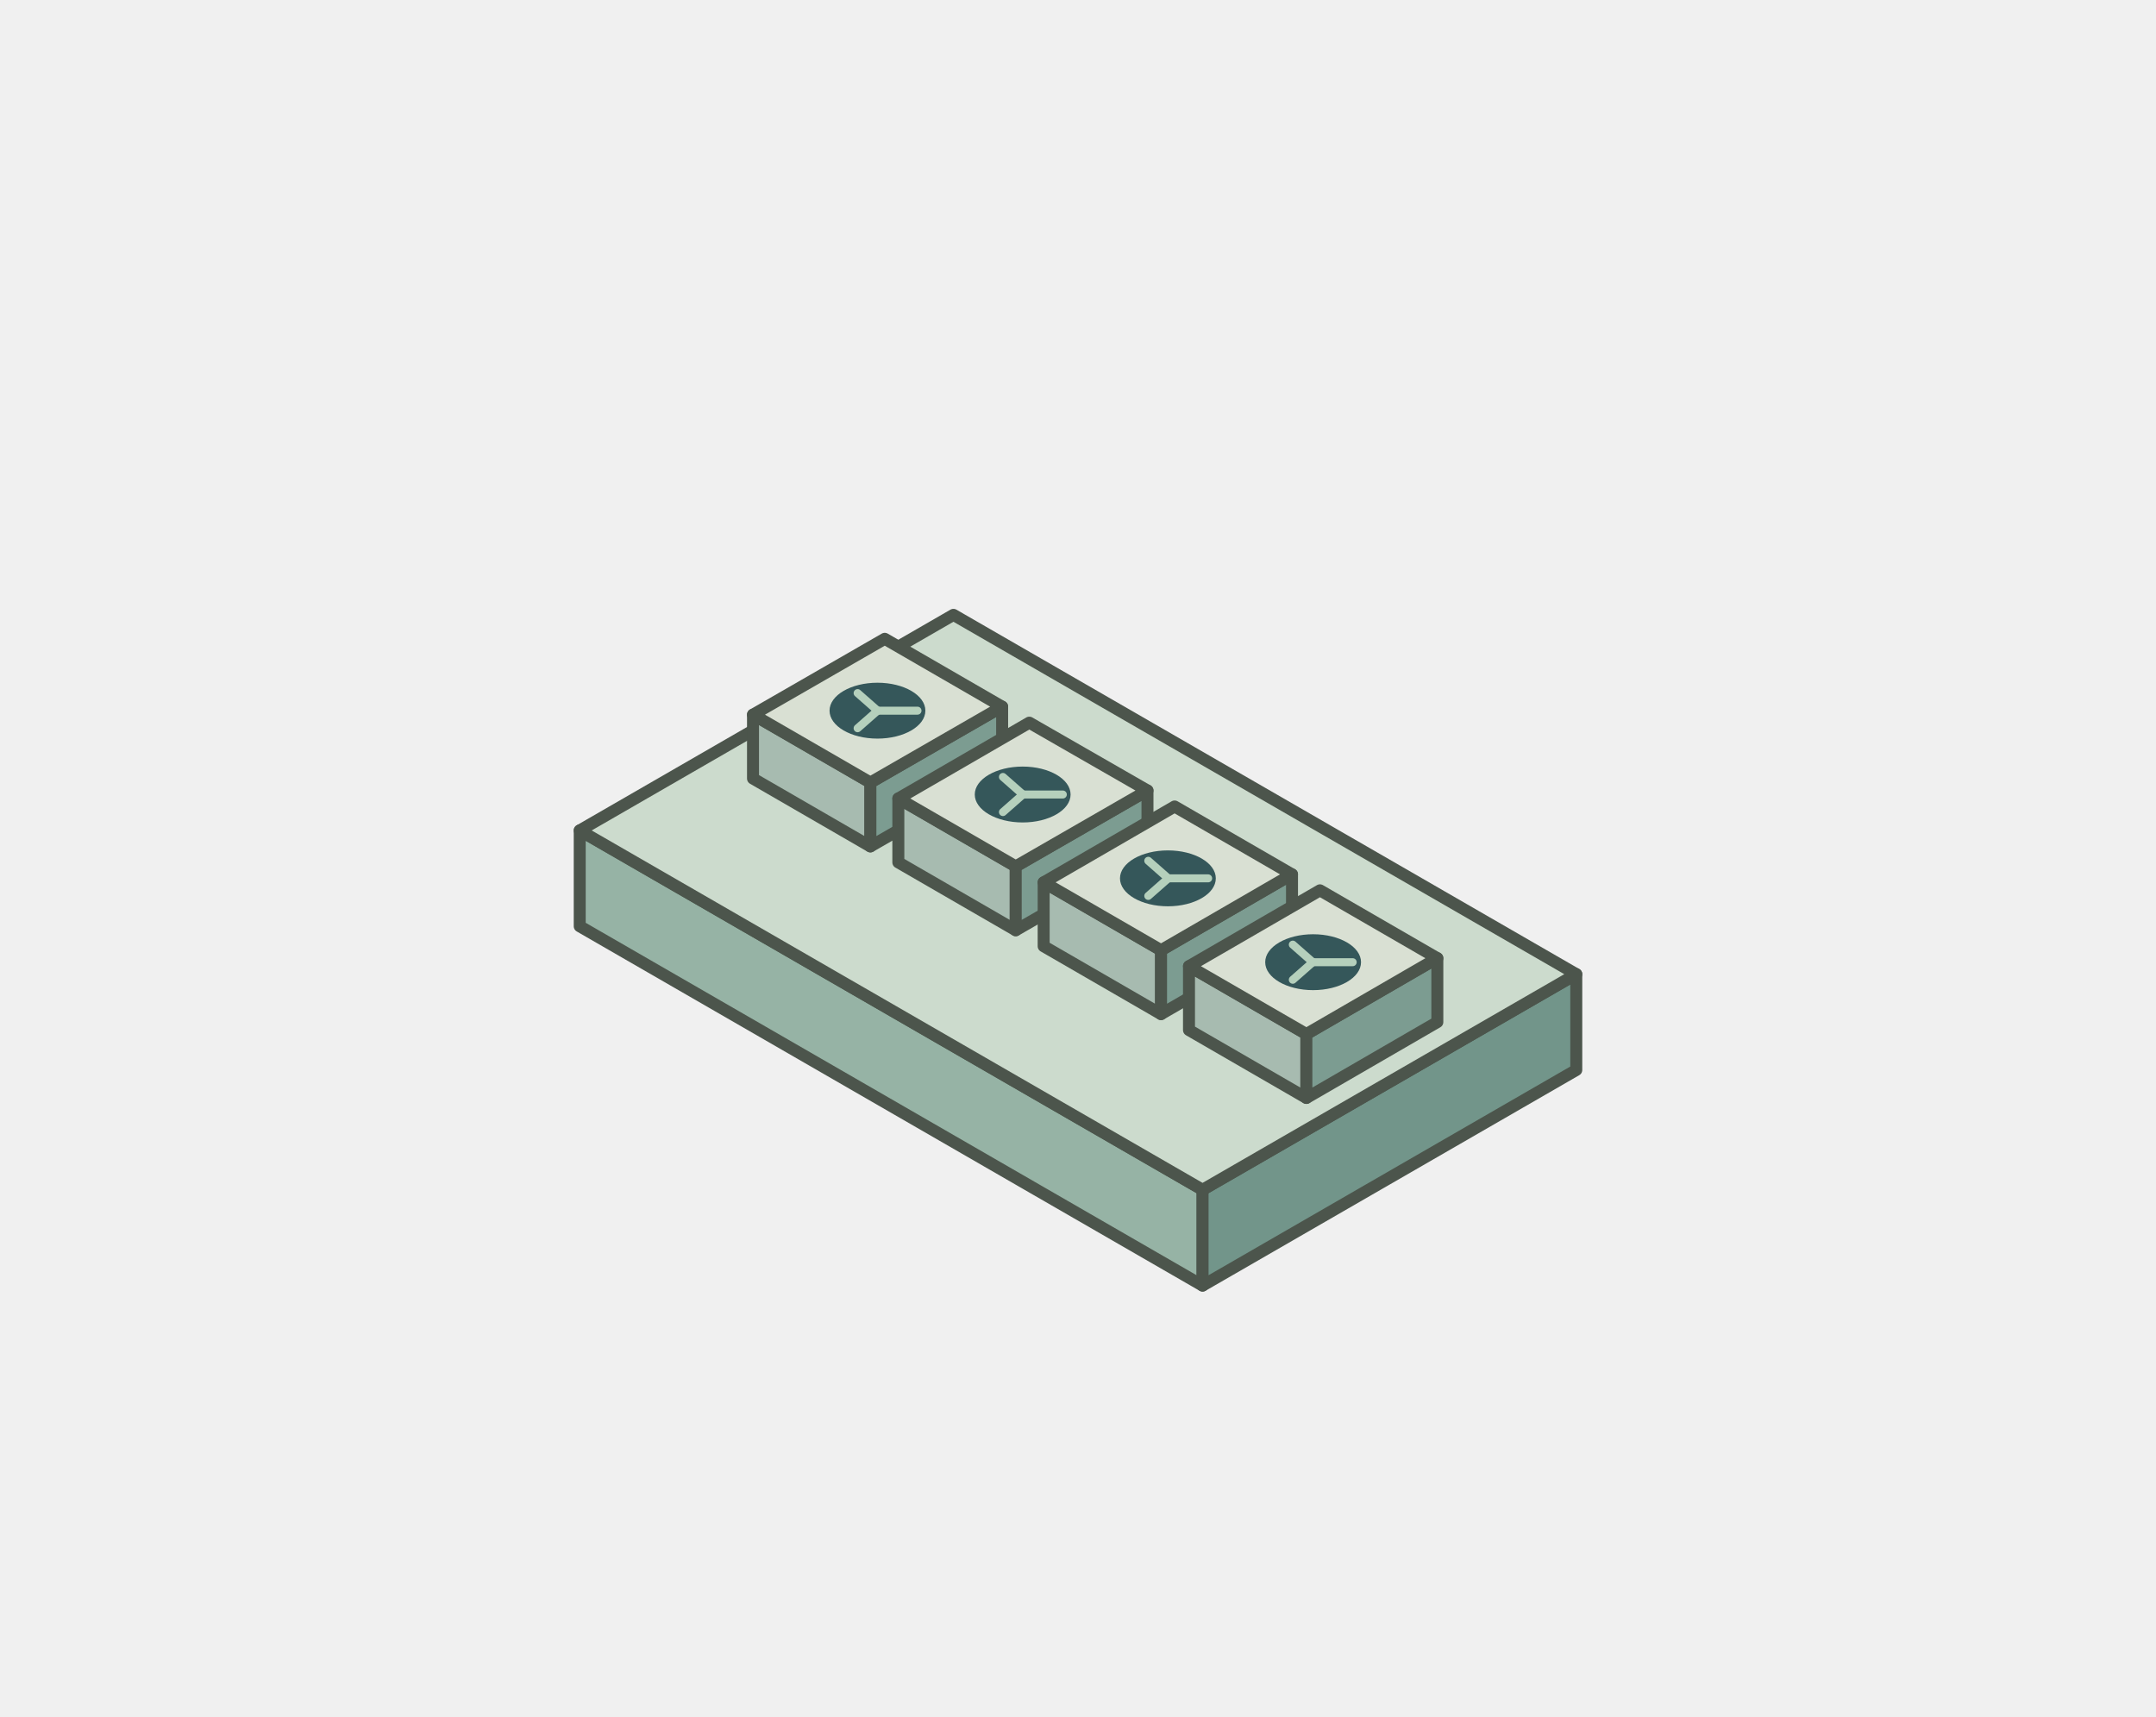
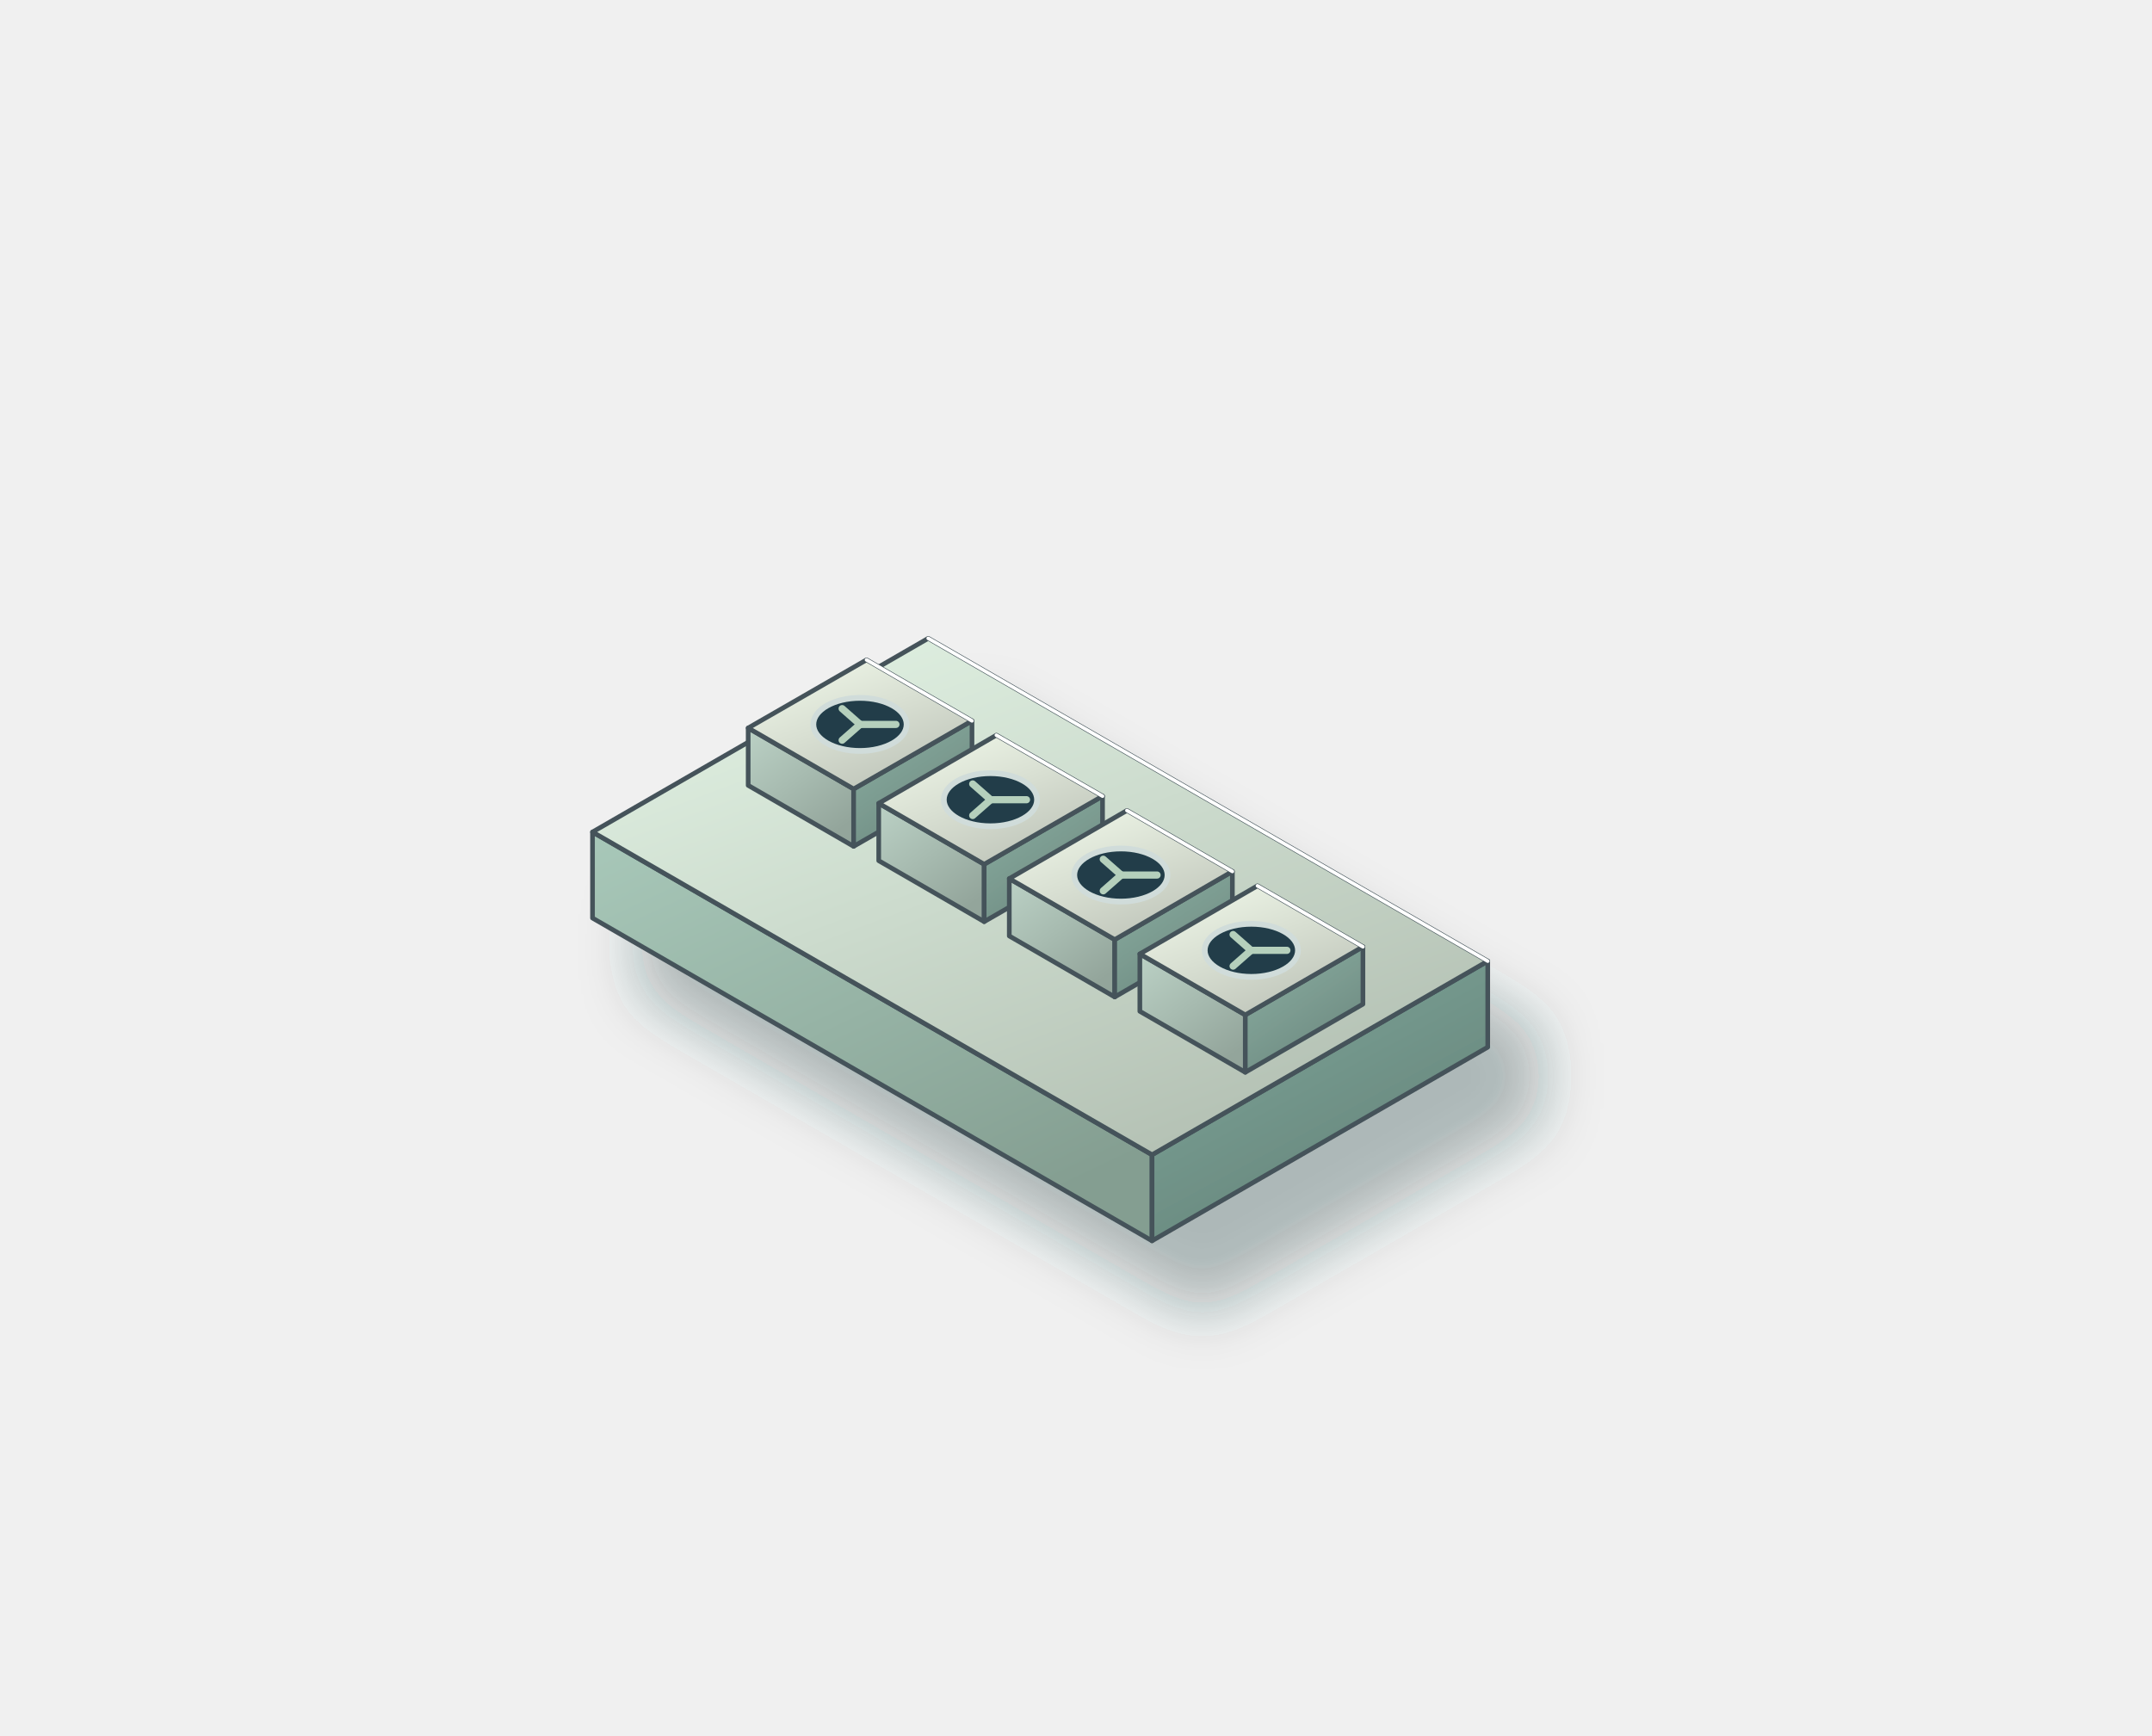
- <svg xmlns="http://www.w3.org/2000/svg" viewBox="25 0 270 215">
-   <polygon points="97.6,116.0 175.6,161.0 175.6,149.0 97.6,104.0" fill="#96b3a5" stroke="#4c554c" stroke-width="1.5" stroke-linejoin="round" />
-   <polygon points="222.4,134.0 175.6,161.0 175.6,149.0 222.4,122.0" fill="#72958a" stroke="#4c554c" stroke-width="1.5" stroke-linejoin="round" />
-   <polygon points="144.4,77.0 222.4,122.0 175.6,149.0 97.6,104.0" fill="#ccdbcd" stroke="#4c554c" stroke-width="1.5" stroke-linejoin="round" />
-   <polygon points="119.3,97.5 134.0,106.0 134.0,98.0 119.3,89.5" fill="#a7bbb0" stroke="#4c554c" stroke-width="1.5" stroke-linejoin="round" />
-   <polygon points="150.5,96.5 134.0,106.0 134.0,98.0 150.5,88.5" fill="#7c9c91" stroke="#4c554c" stroke-width="1.5" stroke-linejoin="round" />
-   <polygon points="135.8,80.0 150.5,88.5 134.0,98.0 119.3,89.5" fill="#d9e0d3" stroke="#4c554c" stroke-width="1.5" stroke-linejoin="round" />
-   <ellipse cx="134.886" cy="89.0" rx="6" ry="3.5" fill="#35575a" />
-   <path d="M134.9,89.0 L139.9,89.0" fill="none" stroke="#b5d0bc" stroke-width="1" stroke-linecap="round" />
-   <path d="M134.9,89.0 L132.4,91.2" fill="none" stroke="#b5d0bc" stroke-width="1" stroke-linecap="round" />
-   <path d="M134.9,89.0 L132.4,86.8" fill="none" stroke="#b5d0bc" stroke-width="1" stroke-linecap="round" />
-   <polygon points="137.5,108.0 152.2,116.5 152.2,108.5 137.5,100.0" fill="#a7bbb0" stroke="#4c554c" stroke-width="1.5" stroke-linejoin="round" />
-   <polygon points="168.7,107.0 152.2,116.5 152.2,108.5 168.7,99.0" fill="#7c9c91" stroke="#4c554c" stroke-width="1.5" stroke-linejoin="round" />
-   <polygon points="153.9,90.5 168.7,99.0 152.2,108.5 137.5,100.0" fill="#d9e0d3" stroke="#4c554c" stroke-width="1.5" stroke-linejoin="round" />
-   <ellipse cx="153.072" cy="99.5" rx="6" ry="3.5" fill="#35575a" />
-   <path d="M153.1,99.5 L158.1,99.5" fill="none" stroke="#b5d0bc" stroke-width="1" stroke-linecap="round" />
-   <path d="M153.1,99.5 L150.6,101.7" fill="none" stroke="#b5d0bc" stroke-width="1" stroke-linecap="round" />
-   <path d="M153.1,99.5 L150.6,97.3" fill="none" stroke="#b5d0bc" stroke-width="1" stroke-linecap="round" />
-   <polygon points="155.7,118.5 170.4,127.0 170.4,119.0 155.7,110.5" fill="#a7bbb0" stroke="#4c554c" stroke-width="1.5" stroke-linejoin="round" />
-   <polygon points="186.8,117.5 170.4,127.0 170.4,119.0 186.8,109.5" fill="#7c9c91" stroke="#4c554c" stroke-width="1.5" stroke-linejoin="round" />
-   <polygon points="172.1,101.0 186.8,109.5 170.4,119.0 155.7,110.5" fill="#d9e0d3" stroke="#4c554c" stroke-width="1.5" stroke-linejoin="round" />
-   <ellipse cx="171.258" cy="110.0" rx="6" ry="3.5" fill="#35575a" />
-   <path d="M171.3,110.0 L176.3,110.0" fill="none" stroke="#b5d0bc" stroke-width="1" stroke-linecap="round" />
-   <path d="M171.3,110.0 L168.8,112.2" fill="none" stroke="#b5d0bc" stroke-width="1" stroke-linecap="round" />
-   <path d="M171.3,110.0 L168.8,107.8" fill="none" stroke="#b5d0bc" stroke-width="1" stroke-linecap="round" />
-   <polygon points="173.9,129.0 188.6,137.5 188.6,129.5 173.9,121.0" fill="#a7bbb0" stroke="#4c554c" stroke-width="1.5" stroke-linejoin="round" />
-   <polygon points="205.0,128.0 188.6,137.5 188.6,129.5 205.0,120.0" fill="#7c9c91" stroke="#4c554c" stroke-width="1.5" stroke-linejoin="round" />
-   <polygon points="190.3,111.5 205.0,120.0 188.6,129.5 173.9,121.0" fill="#d9e0d3" stroke="#4c554c" stroke-width="1.5" stroke-linejoin="round" />
-   <ellipse cx="189.444" cy="120.5" rx="6" ry="3.5" fill="#35575a" />
-   <path d="M189.4,120.5 L194.4,120.5" fill="none" stroke="#b5d0bc" stroke-width="1" stroke-linecap="round" />
-   <path d="M189.4,120.5 L186.9,122.7" fill="none" stroke="#b5d0bc" stroke-width="1" stroke-linecap="round" />
-   <path d="M189.4,120.5 L186.9,118.3" fill="none" stroke="#b5d0bc" stroke-width="1" stroke-linecap="round" />
+ <svg xmlns="http://www.w3.org/2000/svg" viewBox="15 -12 300 242">
+   <defs>
+     <radialGradient id="foliage" cx="30%" cy="25%">
+       <stop stop-color="#c6d58b" />
+       <stop offset=".4" stop-color="#729558" />
+       <stop offset="1" stop-color="#355d47" />
+     </radialGradient>
+     <linearGradient id="glass" x2="1" y2="1">
+       <stop stop-color="#b4d8dc" />
+       <stop offset=".45" stop-color="#4f7d8a" />
+       <stop offset=".5" stop-color="#b3cace" />
+       <stop offset="1" stop-color="#355461" />
+     </linearGradient>
+     <filter id="shadow" x="-35%" y="-35%" width="180%" height="190%">
+       <feDropShadow dx="7" dy="10" stdDeviation="4" flood-color="#223c3c" flood-opacity=".32" />
+     </filter>
+     <linearGradient id="7f918c-wall" x1="0" y1="0" x2=".65" y2="1">
+       <stop stop-color="#8ea29d" />
+       <stop offset=".52" stop-color="#7f918c" />
+       <stop offset="1" stop-color="#70807b" />
+     </linearGradient>
+     <linearGradient id="6a7e78-shade" x1="0" y1="0" x2=".65" y2="1">
+       <stop stop-color="#778d86" />
+       <stop offset=".52" stop-color="#6a7e78" />
+       <stop offset="1" stop-color="#5d6f6a" />
+     </linearGradient>
+     <linearGradient id="a9b4af-roof" x1="0" y1="0" x2=".65" y2="1">
+       <stop stop-color="#bdcac4" />
+       <stop offset=".52" stop-color="#a9b4af" />
+       <stop offset="1" stop-color="#959e9a" />
+     </linearGradient>
+     <linearGradient id="c08c39-wall" x1="0" y1="0" x2=".65" y2="1">
+       <stop stop-color="#d79d40" />
+       <stop offset=".52" stop-color="#c08c39" />
+       <stop offset="1" stop-color="#a97b32" />
+     </linearGradient>
+     <linearGradient id="ae7d31-shade" x1="0" y1="0" x2=".65" y2="1">
+       <stop stop-color="#c38c37" />
+       <stop offset=".52" stop-color="#ae7d31" />
+       <stop offset="1" stop-color="#996e2b" />
+     </linearGradient>
+     <linearGradient id="d8a341-roof" x1="0" y1="0" x2=".65" y2="1">
+       <stop stop-color="#f2b749" />
+       <stop offset=".52" stop-color="#d8a341" />
+       <stop offset="1" stop-color="#be8f39" />
+     </linearGradient>
+     <linearGradient id="9d9c8d-wall" x1="0" y1="0" x2=".65" y2="1">
+       <stop stop-color="#b0af9e" />
+       <stop offset=".52" stop-color="#9d9c8d" />
+       <stop offset="1" stop-color="#8a897c" />
+     </linearGradient>
+     <linearGradient id="8b978d-shade" x1="0" y1="0" x2=".65" y2="1">
+       <stop stop-color="#9ca99e" />
+       <stop offset=".52" stop-color="#8b978d" />
+       <stop offset="1" stop-color="#7a857c" />
+     </linearGradient>
+     <linearGradient id="bdbeb0-roof" x1="0" y1="0" x2=".65" y2="1">
+       <stop stop-color="#d4d5c5" />
+       <stop offset=".52" stop-color="#bdbeb0" />
+       <stop offset="1" stop-color="#a6a79b" />
+     </linearGradient>
+     <linearGradient id="67817e-wall" x1="0" y1="0" x2=".65" y2="1">
+       <stop stop-color="#73908d" />
+       <stop offset=".52" stop-color="#67817e" />
+       <stop offset="1" stop-color="#5b726f" />
+     </linearGradient>
+     <linearGradient id="466561-shade" x1="0" y1="0" x2=".65" y2="1">
+       <stop stop-color="#4e716d" />
+       <stop offset=".52" stop-color="#466561" />
+       <stop offset="1" stop-color="#3e5955" />
+     </linearGradient>
+     <linearGradient id="8b9b97-roof" x1="0" y1="0" x2=".65" y2="1">
+       <stop stop-color="#9caea9" />
+       <stop offset=".52" stop-color="#8b9b97" />
+       <stop offset="1" stop-color="#7a8885" />
+     </linearGradient>
+     <linearGradient id="a6b8ba-wall" x1="0" y1="0" x2=".65" y2="1">
+       <stop stop-color="#baced0" />
+       <stop offset=".52" stop-color="#a6b8ba" />
+       <stop offset="1" stop-color="#92a2a4" />
+     </linearGradient>
+     <linearGradient id="6f898c-shade" x1="0" y1="0" x2=".65" y2="1">
+       <stop stop-color="#7c999d" />
+       <stop offset=".52" stop-color="#6f898c" />
+       <stop offset="1" stop-color="#62797b" />
+     </linearGradient>
+     <linearGradient id="cbd3d2-roof" x1="0" y1="0" x2=".65" y2="1">
+       <stop stop-color="#e3eceb" />
+       <stop offset=".52" stop-color="#cbd3d2" />
+       <stop offset="1" stop-color="#b3bab9" />
+     </linearGradient>
+     <linearGradient id="b5c3c1-wall" x1="0" y1="0" x2=".65" y2="1">
+       <stop stop-color="#cbdad8" />
+       <stop offset=".52" stop-color="#b5c3c1" />
+       <stop offset="1" stop-color="#9facaa" />
+     </linearGradient>
+     <linearGradient id="91a7a7-shade" x1="0" y1="0" x2=".65" y2="1">
+       <stop stop-color="#a2bbbb" />
+       <stop offset=".52" stop-color="#91a7a7" />
+       <stop offset="1" stop-color="#809393" />
+     </linearGradient>
+     <linearGradient id="e4e5dd-roof" x1="0" y1="0" x2=".65" y2="1">
+       <stop stop-color="#fffff8" />
+       <stop offset=".52" stop-color="#e4e5dd" />
+       <stop offset="1" stop-color="#c9cac2" />
+     </linearGradient>
+     <linearGradient id="879c97-wall" x1="0" y1="0" x2=".65" y2="1">
+       <stop stop-color="#97afa9" />
+       <stop offset=".52" stop-color="#879c97" />
+       <stop offset="1" stop-color="#778985" />
+     </linearGradient>
+     <linearGradient id="667f7b-shade" x1="0" y1="0" x2=".65" y2="1">
+       <stop stop-color="#728e8a" />
+       <stop offset=".52" stop-color="#667f7b" />
+       <stop offset="1" stop-color="#5a706c" />
+     </linearGradient>
+     <linearGradient id="b1b5af-roof" x1="0" y1="0" x2=".65" y2="1">
+       <stop stop-color="#c6cbc4" />
+       <stop offset=".52" stop-color="#b1b5af" />
+       <stop offset="1" stop-color="#9c9f9a" />
+     </linearGradient>
+     <linearGradient id="9daea7-wall" x1="0" y1="0" x2=".65" y2="1">
+       <stop stop-color="#b0c3bb" />
+       <stop offset=".52" stop-color="#9daea7" />
+       <stop offset="1" stop-color="#8a9993" />
+     </linearGradient>
+     <linearGradient id="728b88-shade" x1="0" y1="0" x2=".65" y2="1">
+       <stop stop-color="#809c98" />
+       <stop offset=".52" stop-color="#728b88" />
+       <stop offset="1" stop-color="#647a78" />
+     </linearGradient>
+     <linearGradient id="e0e6df-roof" x1="0" y1="0" x2=".65" y2="1">
+       <stop stop-color="#fbfffa" />
+       <stop offset=".52" stop-color="#e0e6df" />
+       <stop offset="1" stop-color="#c5cac4" />
+     </linearGradient>
+     <linearGradient id="59696b-wall" x1="0" y1="0" x2=".65" y2="1">
+       <stop stop-color="#647678" />
+       <stop offset=".52" stop-color="#59696b" />
+       <stop offset="1" stop-color="#4e5c5e" />
+     </linearGradient>
+     <linearGradient id="40575c-shade" x1="0" y1="0" x2=".65" y2="1">
+       <stop stop-color="#486167" />
+       <stop offset=".52" stop-color="#40575c" />
+       <stop offset="1" stop-color="#384d51" />
+     </linearGradient>
+     <linearGradient id="626f74-roof" x1="0" y1="0" x2=".65" y2="1">
+       <stop stop-color="#6e7c82" />
+       <stop offset=".52" stop-color="#626f74" />
+       <stop offset="1" stop-color="#566266" />
+     </linearGradient>
+     <linearGradient id="a7bbb0-wall" x1="0" y1="0" x2=".65" y2="1">
+       <stop stop-color="#bbd1c5" />
+       <stop offset=".52" stop-color="#a7bbb0" />
+       <stop offset="1" stop-color="#93a59b" />
+     </linearGradient>
+     <linearGradient id="7c9c91-shade" x1="0" y1="0" x2=".65" y2="1">
+       <stop stop-color="#8bafa2" />
+       <stop offset=".52" stop-color="#7c9c91" />
+       <stop offset="1" stop-color="#6d8980" />
+     </linearGradient>
+     <linearGradient id="d9e0d3-roof" x1="0" y1="0" x2=".65" y2="1">
+       <stop stop-color="#f3fbec" />
+       <stop offset=".52" stop-color="#d9e0d3" />
+       <stop offset="1" stop-color="#bfc5ba" />
+     </linearGradient>
+     <linearGradient id="869d98-wall" x1="0" y1="0" x2=".65" y2="1">
+       <stop stop-color="#96b0aa" />
+       <stop offset=".52" stop-color="#869d98" />
+       <stop offset="1" stop-color="#768a86" />
+     </linearGradient>
+     <linearGradient id="627d7b-shade" x1="0" y1="0" x2=".65" y2="1">
+       <stop stop-color="#6e8c8a" />
+       <stop offset=".52" stop-color="#627d7b" />
+       <stop offset="1" stop-color="#566e6c" />
+     </linearGradient>
+     <linearGradient id="d0d8d1-roof" x1="0" y1="0" x2=".65" y2="1">
+       <stop stop-color="#e9f2ea" />
+       <stop offset=".52" stop-color="#d0d8d1" />
+       <stop offset="1" stop-color="#b7beb8" />
+     </linearGradient>
+     <linearGradient id="7c9c91-wall" x1="0" y1="0" x2=".65" y2="1">
+       <stop stop-color="#8bafa2" />
+       <stop offset=".52" stop-color="#7c9c91" />
+       <stop offset="1" stop-color="#6d8980" />
+     </linearGradient>
+     <linearGradient id="688b82-shade" x1="0" y1="0" x2=".65" y2="1">
+       <stop stop-color="#749c92" />
+       <stop offset=".52" stop-color="#688b82" />
+       <stop offset="1" stop-color="#5c7a72" />
+     </linearGradient>
+     <linearGradient id="afc4b3-roof" x1="0" y1="0" x2=".65" y2="1">
+       <stop stop-color="#c4dcc8" />
+       <stop offset=".52" stop-color="#afc4b3" />
+       <stop offset="1" stop-color="#9aac9e" />
+     </linearGradient>
+     <linearGradient id="456b66-wall" x1="0" y1="0" x2=".65" y2="1">
+       <stop stop-color="#4d7872" />
+       <stop offset=".52" stop-color="#456b66" />
+       <stop offset="1" stop-color="#3d5e5a" />
+     </linearGradient>
+     <linearGradient id="35575a-shade" x1="0" y1="0" x2=".65" y2="1">
+       <stop stop-color="#3b6165" />
+       <stop offset=".52" stop-color="#35575a" />
+       <stop offset="1" stop-color="#2f4d4f" />
+     </linearGradient>
+     <linearGradient id="547d78-roof" x1="0" y1="0" x2=".65" y2="1">
+       <stop stop-color="#5e8c86" />
+       <stop offset=".52" stop-color="#547d78" />
+       <stop offset="1" stop-color="#4a6e6a" />
+     </linearGradient>
+     <linearGradient id="6f8f65-wall" x1="0" y1="0" x2=".65" y2="1">
+       <stop stop-color="#7ca071" />
+       <stop offset=".52" stop-color="#6f8f65" />
+       <stop offset="1" stop-color="#627e59" />
+     </linearGradient>
+     <linearGradient id="637d59-shade" x1="0" y1="0" x2=".65" y2="1">
+       <stop stop-color="#6f8c64" />
+       <stop offset=".52" stop-color="#637d59" />
+       <stop offset="1" stop-color="#576e4e" />
+     </linearGradient>
+     <linearGradient id="8da97c-roof" x1="0" y1="0" x2=".65" y2="1">
+       <stop stop-color="#9ebd8b" />
+       <stop offset=".52" stop-color="#8da97c" />
+       <stop offset="1" stop-color="#7c956d" />
+     </linearGradient>
+     <linearGradient id="608488-wall" x1="0" y1="0" x2=".65" y2="1">
+       <stop stop-color="#6c9498" />
+       <stop offset=".52" stop-color="#608488" />
+       <stop offset="1" stop-color="#547478" />
+     </linearGradient>
+     <linearGradient id="486770-shade" x1="0" y1="0" x2=".65" y2="1">
+       <stop stop-color="#51737d" />
+       <stop offset=".52" stop-color="#486770" />
+       <stop offset="1" stop-color="#3f5b63" />
+     </linearGradient>
+     <linearGradient id="91b7b7-roof" x1="0" y1="0" x2=".65" y2="1">
+       <stop stop-color="#a2cdcd" />
+       <stop offset=".52" stop-color="#91b7b7" />
+       <stop offset="1" stop-color="#80a1a1" />
+     </linearGradient>
+     <linearGradient id="7c956b-wall" x1="0" y1="0" x2=".65" y2="1">
+       <stop stop-color="#8ba778" />
+       <stop offset=".52" stop-color="#7c956b" />
+       <stop offset="1" stop-color="#6d835e" />
+     </linearGradient>
+     <linearGradient id="6b865d-shade" x1="0" y1="0" x2=".65" y2="1">
+       <stop stop-color="#789668" />
+       <stop offset=".52" stop-color="#6b865d" />
+       <stop offset="1" stop-color="#5e7652" />
+     </linearGradient>
+     <linearGradient id="91a87e-roof" x1="0" y1="0" x2=".65" y2="1">
+       <stop stop-color="#a2bc8d" />
+       <stop offset=".52" stop-color="#91a87e" />
+       <stop offset="1" stop-color="#80946f" />
+     </linearGradient>
+     <linearGradient id="8ba398-wall" x1="0" y1="0" x2=".65" y2="1">
+       <stop stop-color="#9cb7aa" />
+       <stop offset=".52" stop-color="#8ba398" />
+       <stop offset="1" stop-color="#7a8f86" />
+     </linearGradient>
+     <linearGradient id="65877f-shade" x1="0" y1="0" x2=".65" y2="1">
+       <stop stop-color="#71978e" />
+       <stop offset=".52" stop-color="#65877f" />
+       <stop offset="1" stop-color="#597770" />
+     </linearGradient>
+     <linearGradient id="b7c5ba-roof" x1="0" y1="0" x2=".65" y2="1">
+       <stop stop-color="#cdddd0" />
+       <stop offset=".52" stop-color="#b7c5ba" />
+       <stop offset="1" stop-color="#a1ada4" />
+     </linearGradient>
+     <linearGradient id="76988c-wall" x1="0" y1="0" x2=".65" y2="1">
+       <stop stop-color="#84aa9d" />
+       <stop offset=".52" stop-color="#76988c" />
+       <stop offset="1" stop-color="#68867b" />
+     </linearGradient>
+     <linearGradient id="809e92-wall" x1="0" y1="0" x2=".65" y2="1">
+       <stop stop-color="#8fb1a4" />
+       <stop offset=".52" stop-color="#809e92" />
+       <stop offset="1" stop-color="#718b80" />
+     </linearGradient>
+     <linearGradient id="5f7f77-shade" x1="0" y1="0" x2=".65" y2="1">
+       <stop stop-color="#6a8e85" />
+       <stop offset=".52" stop-color="#5f7f77" />
+       <stop offset="1" stop-color="#547069" />
+     </linearGradient>
+     <linearGradient id="b5c7bd-roof" x1="0" y1="0" x2=".65" y2="1">
+       <stop stop-color="#cbdfd4" />
+       <stop offset=".52" stop-color="#b5c7bd" />
+       <stop offset="1" stop-color="#9fafa6" />
+     </linearGradient>
+     <linearGradient id="607d82-wall" x1="0" y1="0" x2=".65" y2="1">
+       <stop stop-color="#6c8c92" />
+       <stop offset=".52" stop-color="#607d82" />
+       <stop offset="1" stop-color="#546e72" />
+     </linearGradient>
+     <linearGradient id="3b5864-shade" x1="0" y1="0" x2=".65" y2="1">
+       <stop stop-color="#426370" />
+       <stop offset=".52" stop-color="#3b5864" />
+       <stop offset="1" stop-color="#344d58" />
+     </linearGradient>
+     <linearGradient id="9eb5b3-roof" x1="0" y1="0" x2=".65" y2="1">
+       <stop stop-color="#b1cbc8" />
+       <stop offset=".52" stop-color="#9eb5b3" />
+       <stop offset="1" stop-color="#8b9f9e" />
+     </linearGradient>
+     <linearGradient id="91a99a-wall" x1="0" y1="0" x2=".65" y2="1">
+       <stop stop-color="#a2bdac" />
+       <stop offset=".52" stop-color="#91a99a" />
+       <stop offset="1" stop-color="#809588" />
+     </linearGradient>
+     <linearGradient id="708f81-shade" x1="0" y1="0" x2=".65" y2="1">
+       <stop stop-color="#7da090" />
+       <stop offset=".52" stop-color="#708f81" />
+       <stop offset="1" stop-color="#637e72" />
+     </linearGradient>
+     <linearGradient id="cdd6c8-roof" x1="0" y1="0" x2=".65" y2="1">
+       <stop stop-color="#e6f0e0" />
+       <stop offset=".52" stop-color="#cdd6c8" />
+       <stop offset="1" stop-color="#b4bcb0" />
+     </linearGradient>
+     <linearGradient id="bdc8bc-wall" x1="0" y1="0" x2=".65" y2="1">
+       <stop stop-color="#d4e0d3" />
+       <stop offset=".52" stop-color="#bdc8bc" />
+       <stop offset="1" stop-color="#a6b0a5" />
+     </linearGradient>
+     <linearGradient id="8baba0-shade" x1="0" y1="0" x2=".65" y2="1">
+       <stop stop-color="#9cc0b3" />
+       <stop offset=".52" stop-color="#8baba0" />
+       <stop offset="1" stop-color="#7a968d" />
+     </linearGradient>
+     <linearGradient id="dbdfd0-roof" x1="0" y1="0" x2=".65" y2="1">
+       <stop stop-color="#f5fae9" />
+       <stop offset=".52" stop-color="#dbdfd0" />
+       <stop offset="1" stop-color="#c1c4b7" />
+     </linearGradient>
+     <linearGradient id="a8b9a8-wall" x1="0" y1="0" x2=".65" y2="1">
+       <stop stop-color="#bccfbc" />
+       <stop offset=".52" stop-color="#a8b9a8" />
+       <stop offset="1" stop-color="#94a394" />
+     </linearGradient>
+     <linearGradient id="809d90-shade" x1="0" y1="0" x2=".65" y2="1">
+       <stop stop-color="#8fb0a1" />
+       <stop offset=".52" stop-color="#809d90" />
+       <stop offset="1" stop-color="#718a7f" />
+     </linearGradient>
+     <linearGradient id="d3d9c8-roof" x1="0" y1="0" x2=".65" y2="1">
+       <stop stop-color="#ecf3e0" />
+       <stop offset=".52" stop-color="#d3d9c8" />
+       <stop offset="1" stop-color="#babfb0" />
+     </linearGradient>
+     <linearGradient id="8ba79b-wall" x1="0" y1="0" x2=".65" y2="1">
+       <stop stop-color="#9cbbae" />
+       <stop offset=".52" stop-color="#8ba79b" />
+       <stop offset="1" stop-color="#7a9388" />
+     </linearGradient>
+     <linearGradient id="698b82-shade" x1="0" y1="0" x2=".65" y2="1">
+       <stop stop-color="#769c92" />
+       <stop offset=".52" stop-color="#698b82" />
+       <stop offset="1" stop-color="#5c7a72" />
+     </linearGradient>
+     <linearGradient id="abc0b0-roof" x1="0" y1="0" x2=".65" y2="1">
+       <stop stop-color="#c0d7c5" />
+       <stop offset=".52" stop-color="#abc0b0" />
+       <stop offset="1" stop-color="#96a99b" />
+     </linearGradient>
+     <linearGradient id="e1e4d4-roof" x1="0" y1="0" x2=".65" y2="1">
+       <stop stop-color="#fcffed" />
+       <stop offset=".52" stop-color="#e1e4d4" />
+       <stop offset="1" stop-color="#c6c9bb" />
+     </linearGradient>
+     <linearGradient id="f4edd9-roof" x1="0" y1="0" x2=".65" y2="1">
+       <stop stop-color="#fffff3" />
+       <stop offset=".52" stop-color="#f4edd9" />
+       <stop offset="1" stop-color="#d7d1bf" />
+     </linearGradient>
+     <linearGradient id="b28a43-wall" x1="0" y1="0" x2=".65" y2="1">
+       <stop stop-color="#c79b4b" />
+       <stop offset=".52" stop-color="#b28a43" />
+       <stop offset="1" stop-color="#9d793b" />
+     </linearGradient>
+     <linearGradient id="a07736-shade" x1="0" y1="0" x2=".65" y2="1">
+       <stop stop-color="#b3853c" />
+       <stop offset=".52" stop-color="#a07736" />
+       <stop offset="1" stop-color="#8d6930" />
+     </linearGradient>
+     <linearGradient id="849c95-wall" x1="0" y1="0" x2=".65" y2="1">
+       <stop stop-color="#94afa7" />
+       <stop offset=".52" stop-color="#849c95" />
+       <stop offset="1" stop-color="#748983" />
+     </linearGradient>
+     <linearGradient id="516f72-shade" x1="0" y1="0" x2=".65" y2="1">
+       <stop stop-color="#5b7c80" />
+       <stop offset=".52" stop-color="#516f72" />
+       <stop offset="1" stop-color="#476264" />
+     </linearGradient>
+     <linearGradient id="b8c6bf-roof" x1="0" y1="0" x2=".65" y2="1">
+       <stop stop-color="#ceded6" />
+       <stop offset=".52" stop-color="#b8c6bf" />
+       <stop offset="1" stop-color="#a2aea8" />
+     </linearGradient>
+     <linearGradient id="bf8b3d-wall" x1="0" y1="0" x2=".65" y2="1">
+       <stop stop-color="#d69c44" />
+       <stop offset=".52" stop-color="#bf8b3d" />
+       <stop offset="1" stop-color="#a87a36" />
+     </linearGradient>
+     <linearGradient id="a47132-shade" x1="0" y1="0" x2=".65" y2="1">
+       <stop stop-color="#b87f38" />
+       <stop offset=".52" stop-color="#a47132" />
+       <stop offset="1" stop-color="#90632c" />
+     </linearGradient>
+     <linearGradient id="afb8aa-wall" x1="0" y1="0" x2=".65" y2="1">
+       <stop stop-color="#c4cebe" />
+       <stop offset=".52" stop-color="#afb8aa" />
+       <stop offset="1" stop-color="#9aa296" />
+     </linearGradient>
+     <linearGradient id="78988b-shade" x1="0" y1="0" x2=".65" y2="1">
+       <stop stop-color="#86aa9c" />
+       <stop offset=".52" stop-color="#78988b" />
+       <stop offset="1" stop-color="#6a867a" />
+     </linearGradient>
+     <linearGradient id="435654-wall" x1="0" y1="0" x2=".65" y2="1">
+       <stop stop-color="#4b605e" />
+       <stop offset=".52" stop-color="#435654" />
+       <stop offset="1" stop-color="#3b4c4a" />
+     </linearGradient>
+     <linearGradient id="2d454b-shade" x1="0" y1="0" x2=".65" y2="1">
+       <stop stop-color="#324d54" />
+       <stop offset=".52" stop-color="#2d454b" />
+       <stop offset="1" stop-color="#283d42" />
+     </linearGradient>
+     <linearGradient id="6a7c76-roof" x1="0" y1="0" x2=".65" y2="1">
+       <stop stop-color="#778b84" />
+       <stop offset=".52" stop-color="#6a7c76" />
+       <stop offset="1" stop-color="#5d6d68" />
+     </linearGradient>
+     <linearGradient id="35575a-wall" x1="0" y1="0" x2=".65" y2="1">
+       <stop stop-color="#3b6165" />
+       <stop offset=".52" stop-color="#35575a" />
+       <stop offset="1" stop-color="#2f4d4f" />
+     </linearGradient>
+     <linearGradient id="35575a-roof" x1="0" y1="0" x2=".65" y2="1">
+       <stop stop-color="#3b6165" />
+       <stop offset=".52" stop-color="#35575a" />
+       <stop offset="1" stop-color="#2f4d4f" />
+     </linearGradient>
+     <linearGradient id="b5863a-wall" x1="0" y1="0" x2=".65" y2="1">
+       <stop stop-color="#cb9641" />
+       <stop offset=".52" stop-color="#b5863a" />
+       <stop offset="1" stop-color="#9f7633" />
+     </linearGradient>
+     <linearGradient id="a67831-shade" x1="0" y1="0" x2=".65" y2="1">
+       <stop stop-color="#ba8637" />
+       <stop offset=".52" stop-color="#a67831" />
+       <stop offset="1" stop-color="#926a2b" />
+     </linearGradient>
+     <linearGradient id="9bb5aa-wall" x1="0" y1="0" x2=".65" y2="1">
+       <stop stop-color="#aecbbe" />
+       <stop offset=".52" stop-color="#9bb5aa" />
+       <stop offset="1" stop-color="#889f96" />
+     </linearGradient>
+     <linearGradient id="547d78-shade" x1="0" y1="0" x2=".65" y2="1">
+       <stop stop-color="#5e8c86" />
+       <stop offset=".52" stop-color="#547d78" />
+       <stop offset="1" stop-color="#4a6e6a" />
+     </linearGradient>
+     <linearGradient id="547d78-wall" x1="0" y1="0" x2=".65" y2="1">
+       <stop stop-color="#5e8c86" />
+       <stop offset=".52" stop-color="#547d78" />
+       <stop offset="1" stop-color="#4a6e6a" />
+     </linearGradient>
+     <linearGradient id="aebcae-wall" x1="0" y1="0" x2=".65" y2="1">
+       <stop stop-color="#c3d3c3" />
+       <stop offset=".52" stop-color="#aebcae" />
+       <stop offset="1" stop-color="#99a599" />
+     </linearGradient>
+     <linearGradient id="8ca597-shade" x1="0" y1="0" x2=".65" y2="1">
+       <stop stop-color="#9db9a9" />
+       <stop offset=".52" stop-color="#8ca597" />
+       <stop offset="1" stop-color="#7b9185" />
+     </linearGradient>
+     <linearGradient id="d5d7c7-roof" x1="0" y1="0" x2=".65" y2="1">
+       <stop stop-color="#eff1df" />
+       <stop offset=".52" stop-color="#d5d7c7" />
+       <stop offset="1" stop-color="#bbbdaf" />
+     </linearGradient>
+     <linearGradient id="bd8e42-wall" x1="0" y1="0" x2=".65" y2="1">
+       <stop stop-color="#d49f4a" />
+       <stop offset=".52" stop-color="#bd8e42" />
+       <stop offset="1" stop-color="#a67d3a" />
+     </linearGradient>
+     <linearGradient id="a77e3b-shade" x1="0" y1="0" x2=".65" y2="1">
+       <stop stop-color="#bb8d42" />
+       <stop offset=".52" stop-color="#a77e3b" />
+       <stop offset="1" stop-color="#936f34" />
+     </linearGradient>
+     <linearGradient id="aac3b6-wall" x1="0" y1="0" x2=".65" y2="1">
+       <stop stop-color="#bedacc" />
+       <stop offset=".52" stop-color="#aac3b6" />
+       <stop offset="1" stop-color="#96aca0" />
+     </linearGradient>
+     <linearGradient id="e0c98d-wall" x1="0" y1="0" x2=".65" y2="1">
+       <stop stop-color="#fbe19e" />
+       <stop offset=".52" stop-color="#e0c98d" />
+       <stop offset="1" stop-color="#c5b17c" />
+     </linearGradient>
+     <linearGradient id="bfa271-shade" x1="0" y1="0" x2=".65" y2="1">
+       <stop stop-color="#d6b57f" />
+       <stop offset=".52" stop-color="#bfa271" />
+       <stop offset="1" stop-color="#a88f63" />
+     </linearGradient>
+     <linearGradient id="fff4bc-roof" x1="0" y1="0" x2=".65" y2="1">
+       <stop stop-color="#ffffd3" />
+       <stop offset=".52" stop-color="#fff4bc" />
+       <stop offset="1" stop-color="#e0d7a5" />
+     </linearGradient>
+     <linearGradient id="96b3a5-wall" x1="0" y1="0" x2=".65" y2="1">
+       <stop stop-color="#a8c8b9" />
+       <stop offset=".52" stop-color="#96b3a5" />
+       <stop offset="1" stop-color="#849e91" />
+     </linearGradient>
+     <linearGradient id="72958a-shade" x1="0" y1="0" x2=".65" y2="1">
+       <stop stop-color="#80a79b" />
+       <stop offset=".52" stop-color="#72958a" />
+       <stop offset="1" stop-color="#648379" />
+     </linearGradient>
+     <linearGradient id="ccdbcd-roof" x1="0" y1="0" x2=".65" y2="1">
+       <stop stop-color="#e4f5e6" />
+       <stop offset=".52" stop-color="#ccdbcd" />
+       <stop offset="1" stop-color="#b4c1b4" />
+     </linearGradient>
+   </defs>
+   <style>.crane-boom{transform-origin:147px 21px;animation:sway 7s ease-in-out infinite alternate}@keyframes sway{to{transform:rotate(2deg)}}@media(prefers-reduced-motion:reduce){*{animation:none!important}}</style>
+   <g filter="url(#shadow)">
+     <polygon points="97.6,116.0 175.6,161.0 175.6,149.0 97.6,104.0" fill="url(#96b3a5-wall)" stroke="#44535a" stroke-width="0.65" stroke-linejoin="round" />
+     <polygon points="222.4,134.0 175.6,161.0 175.6,149.0 222.4,122.0" fill="url(#72958a-shade)" stroke="#44535a" stroke-width="0.65" stroke-linejoin="round" />
+     <polygon points="144.4,77.0 222.4,122.0 175.6,149.0 97.6,104.0" fill="url(#ccdbcd-roof)" stroke="#44535a" stroke-width="0.65" stroke-linejoin="round" />
+     <path d="M144.4,77.0 L222.4,122.0" fill="none" stroke="#ffffff" stroke-width="0.5" stroke-linecap="round" />
+     <polygon points="119.3,97.5 134.0,106.0 134.0,98.0 119.3,89.5" fill="url(#a7bbb0-wall)" stroke="#44535a" stroke-width="0.65" stroke-linejoin="round" />
+     <polygon points="150.5,96.5 134.0,106.0 134.0,98.0 150.5,88.5" fill="url(#7c9c91-shade)" stroke="#44535a" stroke-width="0.65" stroke-linejoin="round" />
+     <polygon points="135.8,80.0 150.5,88.5 134.0,98.0 119.3,89.5" fill="url(#d9e0d3-roof)" stroke="#44535a" stroke-width="0.65" stroke-linejoin="round" />
+     <path d="M135.8,80.0 L150.5,88.5" fill="none" stroke="#ffffff" stroke-width="0.5" stroke-linecap="round" />
+     <ellipse cx="134.886" cy="89.0" rx="6.5" ry="3.7" fill="#203d49" stroke="#d0dcda" stroke-width=".8" />
+     <path d="M134.9,89.0 L139.9,89.0" fill="none" stroke="#b5d0bc" stroke-width="1" stroke-linecap="round" />
+     <path d="M134.9,89.0 L132.4,91.2" fill="none" stroke="#b5d0bc" stroke-width="1" stroke-linecap="round" />
+     <path d="M134.9,89.0 L132.4,86.8" fill="none" stroke="#b5d0bc" stroke-width="1" stroke-linecap="round" />
+     <polygon points="137.5,108.0 152.2,116.5 152.2,108.5 137.5,100.0" fill="url(#a7bbb0-wall)" stroke="#44535a" stroke-width="0.65" stroke-linejoin="round" />
+     <polygon points="168.7,107.0 152.2,116.5 152.2,108.5 168.7,99.0" fill="url(#7c9c91-shade)" stroke="#44535a" stroke-width="0.65" stroke-linejoin="round" />
+     <polygon points="153.9,90.5 168.7,99.0 152.2,108.5 137.5,100.0" fill="url(#d9e0d3-roof)" stroke="#44535a" stroke-width="0.65" stroke-linejoin="round" />
+     <path d="M153.9,90.5 L168.7,99.0" fill="none" stroke="#ffffff" stroke-width="0.5" stroke-linecap="round" />
+     <ellipse cx="153.072" cy="99.5" rx="6.5" ry="3.7" fill="#203d49" stroke="#d0dcda" stroke-width=".8" />
+     <path d="M153.1,99.5 L158.1,99.5" fill="none" stroke="#b5d0bc" stroke-width="1" stroke-linecap="round" />
+     <path d="M153.1,99.5 L150.6,101.7" fill="none" stroke="#b5d0bc" stroke-width="1" stroke-linecap="round" />
+     <path d="M153.1,99.5 L150.6,97.3" fill="none" stroke="#b5d0bc" stroke-width="1" stroke-linecap="round" />
+     <polygon points="155.7,118.5 170.4,127.0 170.4,119.0 155.7,110.5" fill="url(#a7bbb0-wall)" stroke="#44535a" stroke-width="0.65" stroke-linejoin="round" />
+     <polygon points="186.8,117.5 170.4,127.0 170.4,119.0 186.8,109.5" fill="url(#7c9c91-shade)" stroke="#44535a" stroke-width="0.65" stroke-linejoin="round" />
+     <polygon points="172.1,101.0 186.8,109.5 170.4,119.0 155.7,110.5" fill="url(#d9e0d3-roof)" stroke="#44535a" stroke-width="0.65" stroke-linejoin="round" />
+     <path d="M172.1,101.0 L186.8,109.5" fill="none" stroke="#ffffff" stroke-width="0.5" stroke-linecap="round" />
+     <ellipse cx="171.258" cy="110.0" rx="6.5" ry="3.7" fill="#203d49" stroke="#d0dcda" stroke-width=".8" />
+     <path d="M171.3,110.0 L176.3,110.0" fill="none" stroke="#b5d0bc" stroke-width="1" stroke-linecap="round" />
+     <path d="M171.3,110.0 L168.8,112.2" fill="none" stroke="#b5d0bc" stroke-width="1" stroke-linecap="round" />
+     <path d="M171.3,110.0 L168.8,107.8" fill="none" stroke="#b5d0bc" stroke-width="1" stroke-linecap="round" />
+     <polygon points="173.9,129.0 188.6,137.5 188.6,129.5 173.9,121.0" fill="url(#a7bbb0-wall)" stroke="#44535a" stroke-width="0.65" stroke-linejoin="round" />
+     <polygon points="205.0,128.0 188.6,137.5 188.6,129.5 205.0,120.0" fill="url(#7c9c91-shade)" stroke="#44535a" stroke-width="0.65" stroke-linejoin="round" />
+     <polygon points="190.3,111.5 205.0,120.0 188.6,129.5 173.9,121.0" fill="url(#d9e0d3-roof)" stroke="#44535a" stroke-width="0.65" stroke-linejoin="round" />
+     <path d="M190.3,111.5 L205.0,120.0" fill="none" stroke="#ffffff" stroke-width="0.5" stroke-linecap="round" />
+     <ellipse cx="189.444" cy="120.5" rx="6.5" ry="3.7" fill="#203d49" stroke="#d0dcda" stroke-width=".8" />
+     <path d="M189.4,120.5 L194.4,120.5" fill="none" stroke="#b5d0bc" stroke-width="1" stroke-linecap="round" />
+     <path d="M189.4,120.5 L186.9,122.7" fill="none" stroke="#b5d0bc" stroke-width="1" stroke-linecap="round" />
+     <path d="M189.4,120.5 L186.9,118.3" fill="none" stroke="#b5d0bc" stroke-width="1" stroke-linecap="round" />
+   </g>
</svg>
